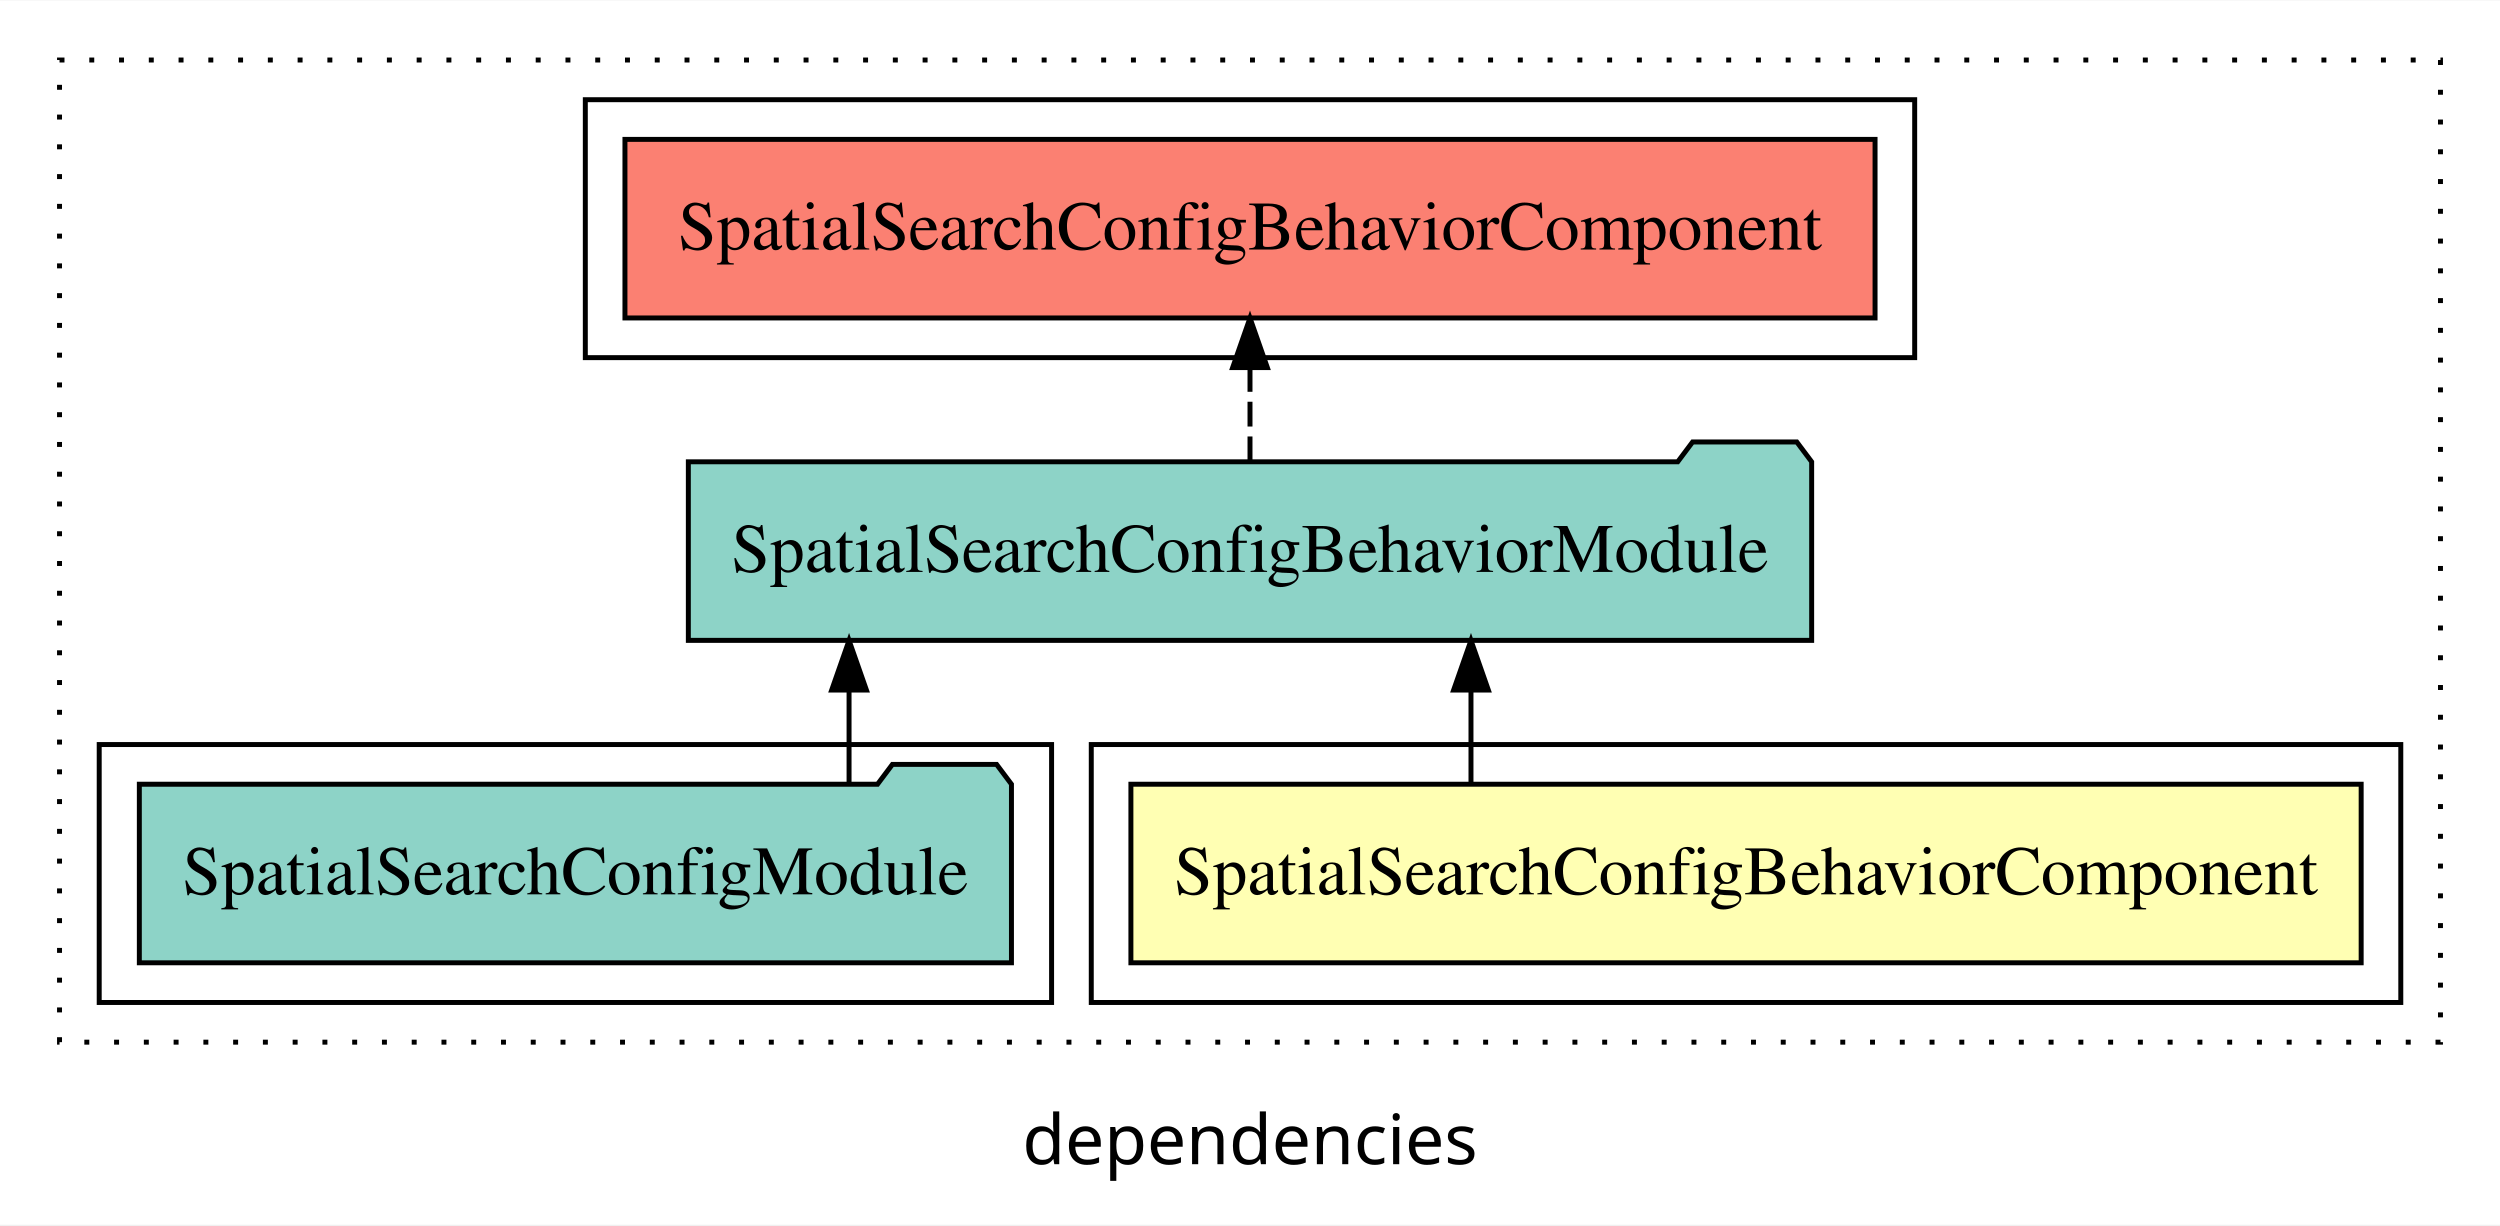
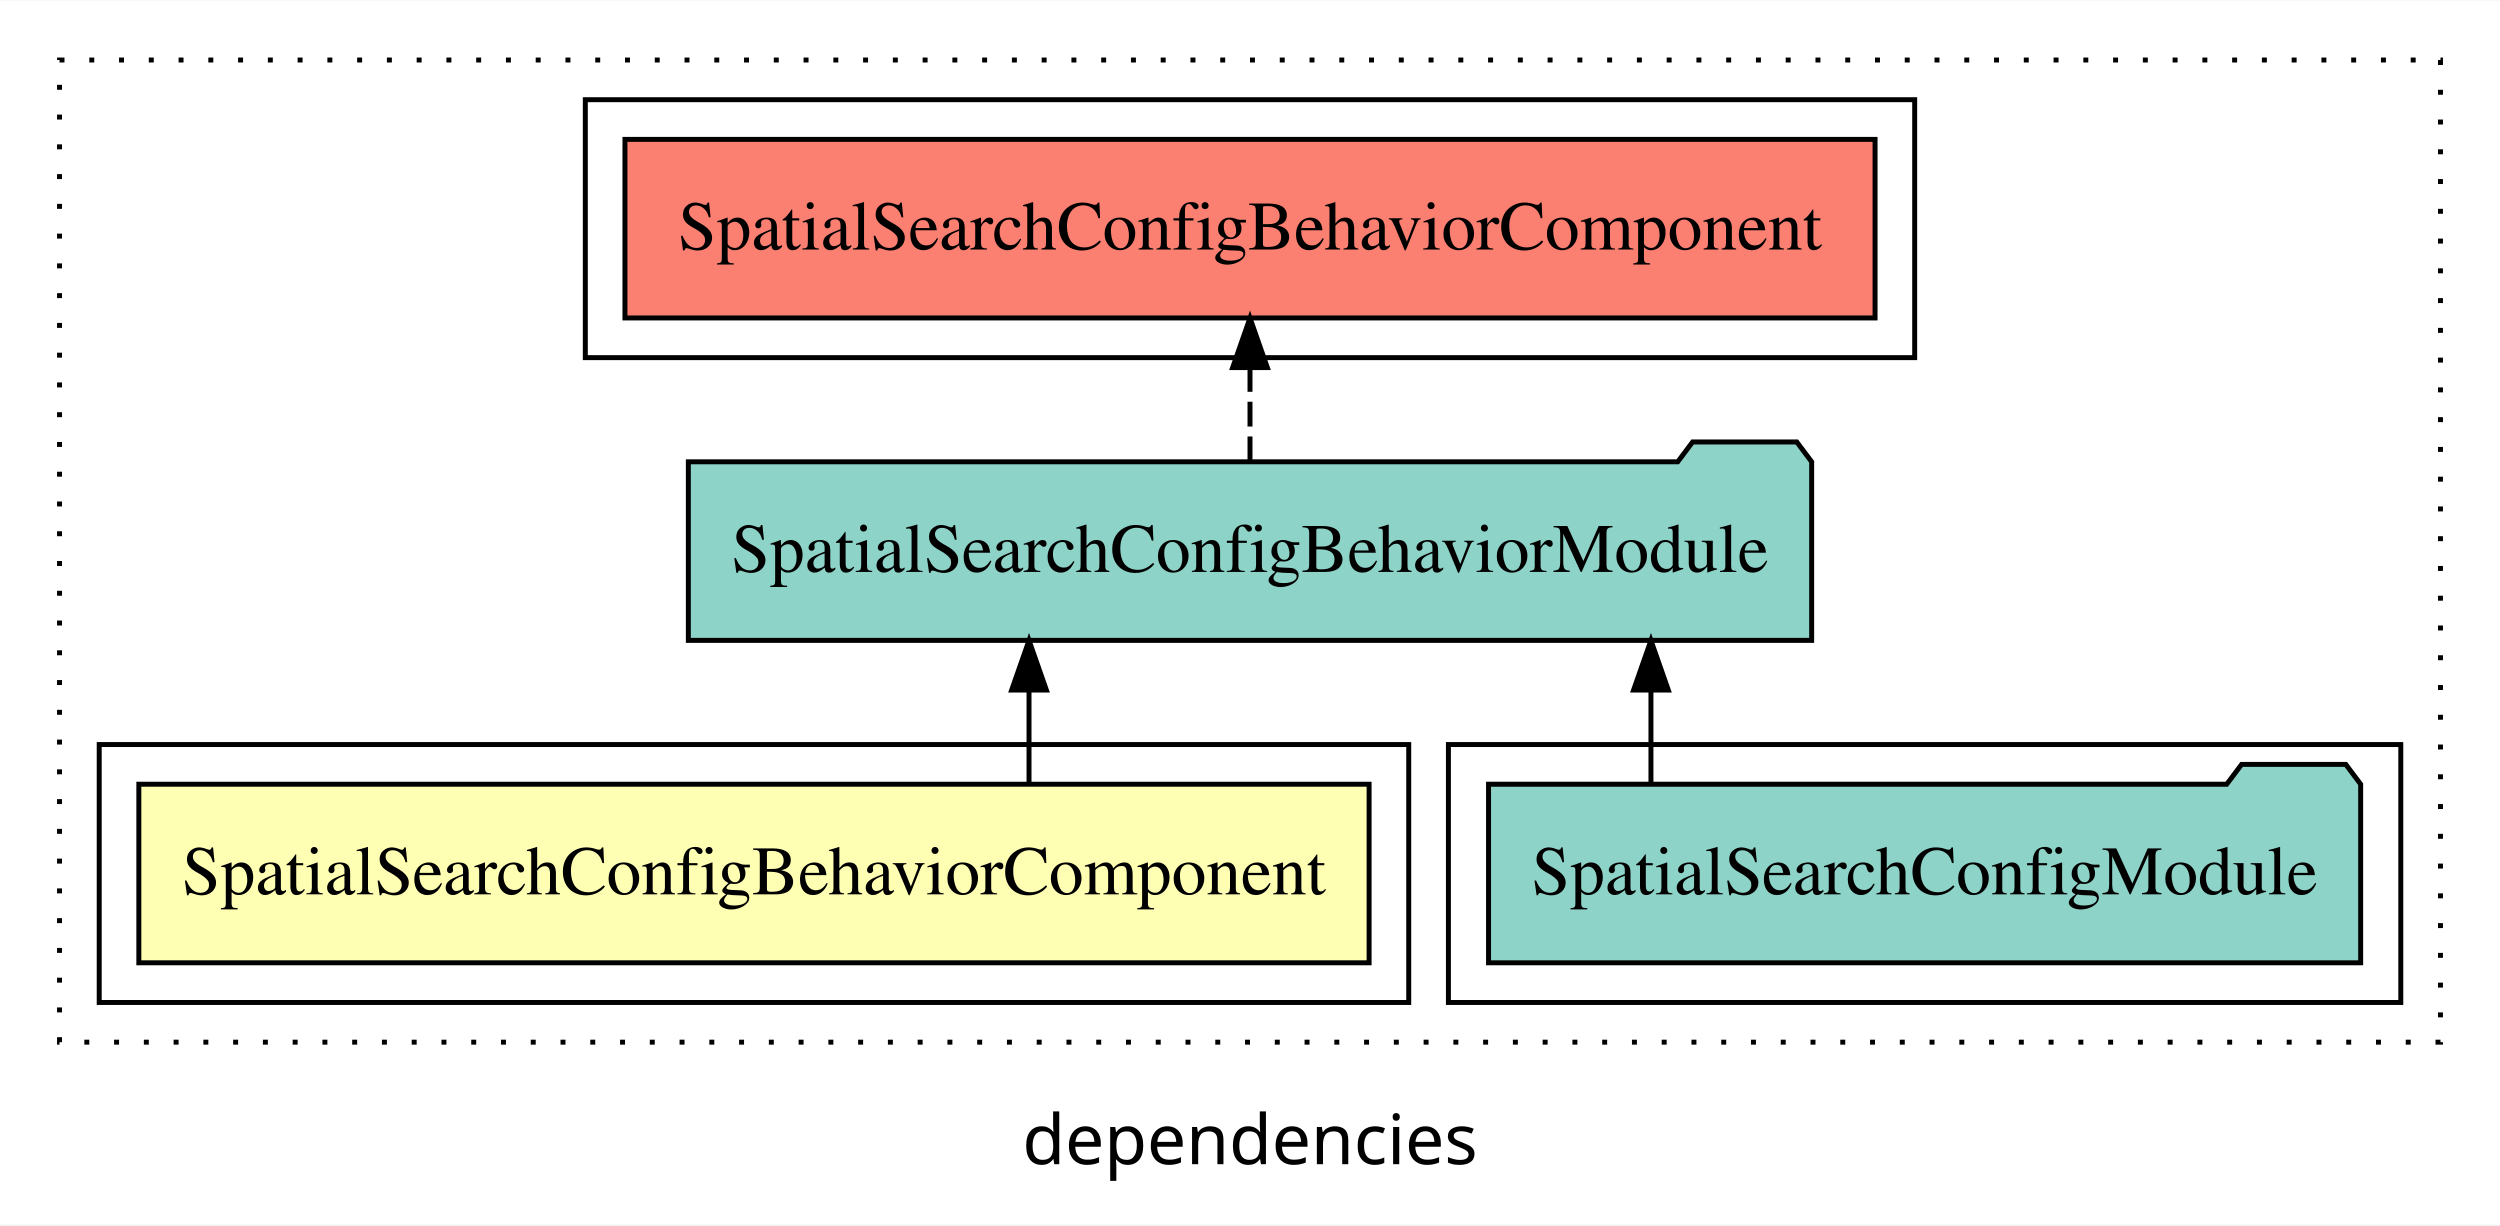
<svg xmlns="http://www.w3.org/2000/svg" width="504pt" height="247pt" viewBox="0.00 0.00 504.00 246.80">
  <g id="graph0" class="graph" transform="scale(1 1) rotate(0) translate(4 242.8)">
    <polygon fill="white" stroke="transparent" points="-4,4 -4,-242.8 500,-242.8 500,4 -4,4" />
    <text text-anchor="middle" x="248" y="-8.2" font-family="sans-serif" font-size="14.00">dependencies</text>
    <g id="clust1" class="cluster">
      <polygon fill="none" stroke="black" stroke-dasharray="1,5" points="8,-32.8 8,-230.8 488,-230.8 488,-32.8 8,-32.8" />
    </g>
-     <g id="clust2" class="cluster">
-       <polygon fill="none" stroke="black" points="216,-40.8 216,-92.8 480,-92.8 480,-40.8 216,-40.8" />
-     </g>
    <g id="clust4" class="cluster">
-       <polygon fill="none" stroke="black" points="16,-40.8 16,-92.8 208,-92.8 208,-40.8 16,-40.8" />
+       <polygon fill="none" stroke="black" points="288,-40.8 288,-92.8 480,-92.8 480,-40.8 288,-40.8" />
    </g>
    <g id="clust5" class="cluster">
      <polygon fill="none" stroke="black" points="114,-170.8 114,-222.8 382,-222.8 382,-170.8 114,-170.8" />
    </g>
+     <g id="clust2" class="cluster">
+       <polygon fill="none" stroke="black" points="16,-40.8 16,-92.8 280,-92.8 280,-40.8 16,-40.8" />
+     </g>
    <g id="node1" class="node">
-       <polygon fill="#ffffb3" stroke="black" points="472.01,-84.8 223.99,-84.8 223.99,-48.8 472.01,-48.8 472.01,-84.8" />
-       <text text-anchor="middle" x="348" y="-62.6" font-family="Times,serif" font-size="14.00">SpatialSearchConfigBehaviorComponent</text>
+       <polygon fill="#ffffb3" stroke="black" points="272.01,-84.8 23.99,-84.8 23.99,-48.8 272.01,-48.8 272.01,-84.8" />
+       <text text-anchor="middle" x="148" y="-62.6" font-family="Times,serif" font-size="14.00">SpatialSearchConfigBehaviorComponent</text>
    </g>
    <g id="node2" class="node">
      <polygon fill="#8dd3c7" stroke="black" points="361.23,-149.8 358.23,-153.8 337.23,-153.8 334.23,-149.8 134.77,-149.8 134.77,-113.8 361.23,-113.8 361.23,-149.8" />
      <text text-anchor="middle" x="248" y="-127.6" font-family="Times,serif" font-size="14.00">SpatialSearchConfigBehaviorModule</text>
    </g>
    <g id="edge1" class="edge">
-       <path fill="none" stroke="black" d="M292.55,-84.91C292.55,-84.91 292.55,-103.79 292.55,-103.79" />
-       <polygon fill="black" stroke="black" points="289.05,-103.79 292.55,-113.79 296.05,-103.79 289.05,-103.79" />
+       <path fill="none" stroke="black" d="M203.45,-84.91C203.45,-84.91 203.45,-103.79 203.45,-103.79" />
+       <polygon fill="black" stroke="black" points="199.95,-103.79 203.45,-113.79 206.95,-103.79 199.95,-103.79" />
    </g>
    <g id="node4" class="node">
      <polygon fill="#fb8072" stroke="black" points="374.01,-214.8 121.99,-214.8 121.99,-178.8 374.01,-178.8 374.01,-214.8" />
      <text text-anchor="middle" x="248" y="-192.6" font-family="Times,serif" font-size="14.00">SpatialSearchConfigBehaviorComponent </text>
    </g>
    <g id="edge3" class="edge">
      <path fill="none" stroke="black" stroke-dasharray="5,2" d="M248,-149.91C248,-149.91 248,-168.79 248,-168.79" />
      <polygon fill="black" stroke="black" points="244.5,-168.79 248,-178.79 251.5,-168.79 244.5,-168.79" />
    </g>
    <g id="node3" class="node">
-       <polygon fill="#8dd3c7" stroke="black" points="199.91,-84.8 196.91,-88.8 175.91,-88.8 172.91,-84.8 24.09,-84.8 24.09,-48.8 199.91,-48.8 199.91,-84.8" />
-       <text text-anchor="middle" x="112" y="-62.6" font-family="Times,serif" font-size="14.00">SpatialSearchConfigModule</text>
+       <polygon fill="#8dd3c7" stroke="black" points="471.91,-84.8 468.91,-88.8 447.91,-88.8 444.91,-84.8 296.09,-84.8 296.09,-48.8 471.91,-48.8 471.91,-84.8" />
+       <text text-anchor="middle" x="384" y="-62.6" font-family="Times,serif" font-size="14.00">SpatialSearchConfigModule</text>
    </g>
    <g id="edge2" class="edge">
-       <path fill="none" stroke="black" d="M167.17,-84.91C167.17,-84.91 167.17,-103.79 167.17,-103.79" />
-       <polygon fill="black" stroke="black" points="163.67,-103.79 167.17,-113.79 170.67,-103.79 163.67,-103.79" />
+       <path fill="none" stroke="black" d="M328.83,-84.91C328.83,-84.91 328.83,-103.79 328.83,-103.79" />
+       <polygon fill="black" stroke="black" points="325.33,-103.79 328.83,-113.79 332.33,-103.79 325.33,-103.79" />
    </g>
  </g>
</svg>
